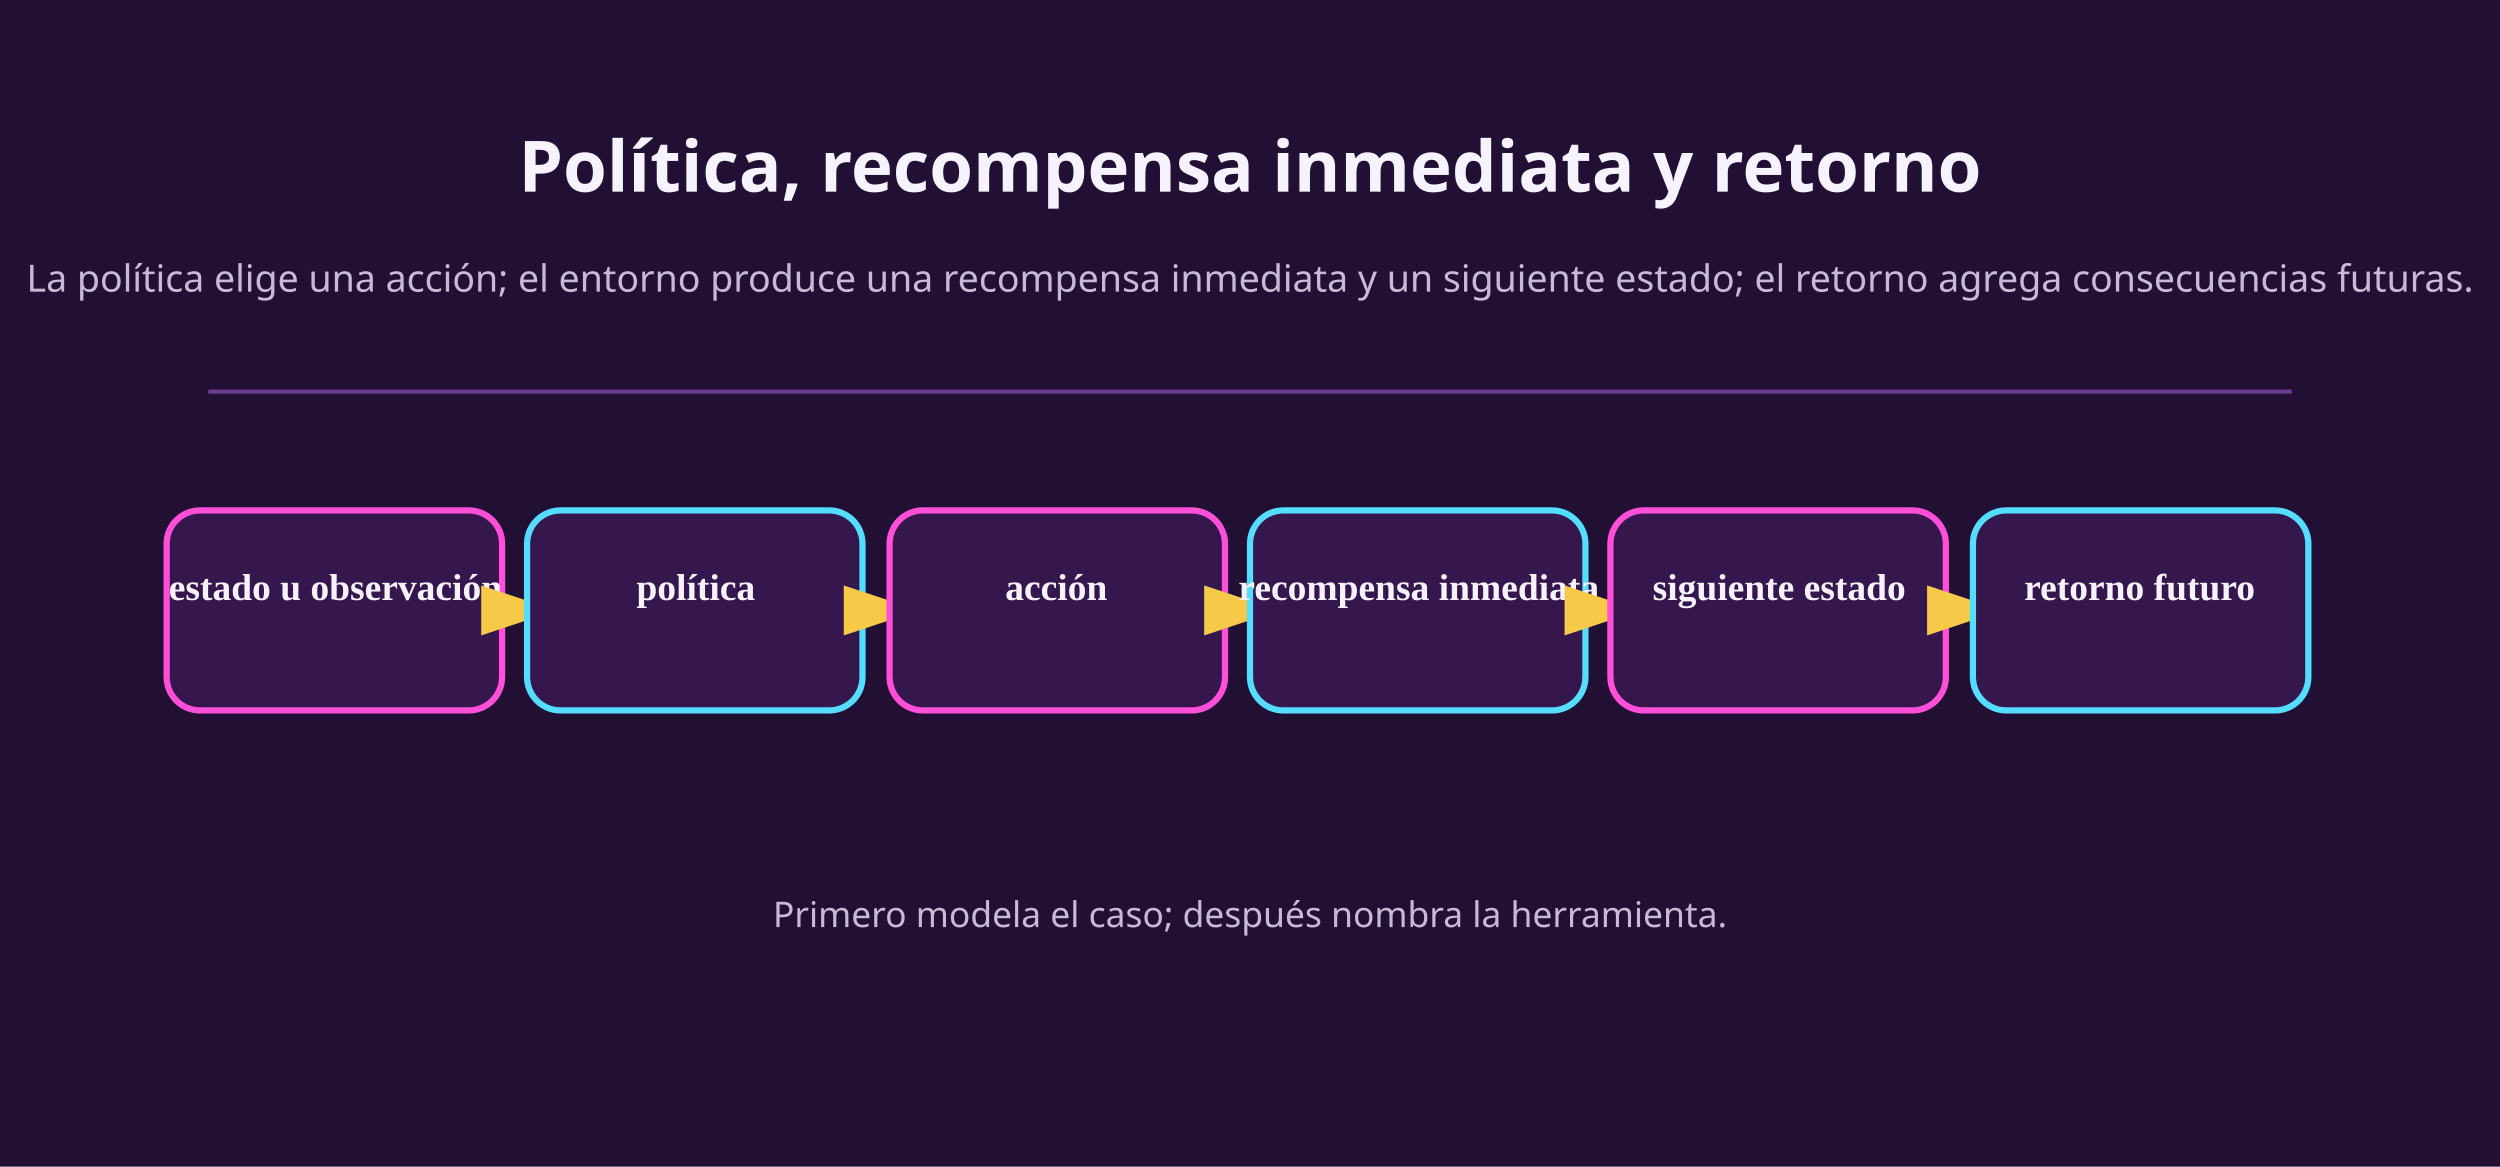
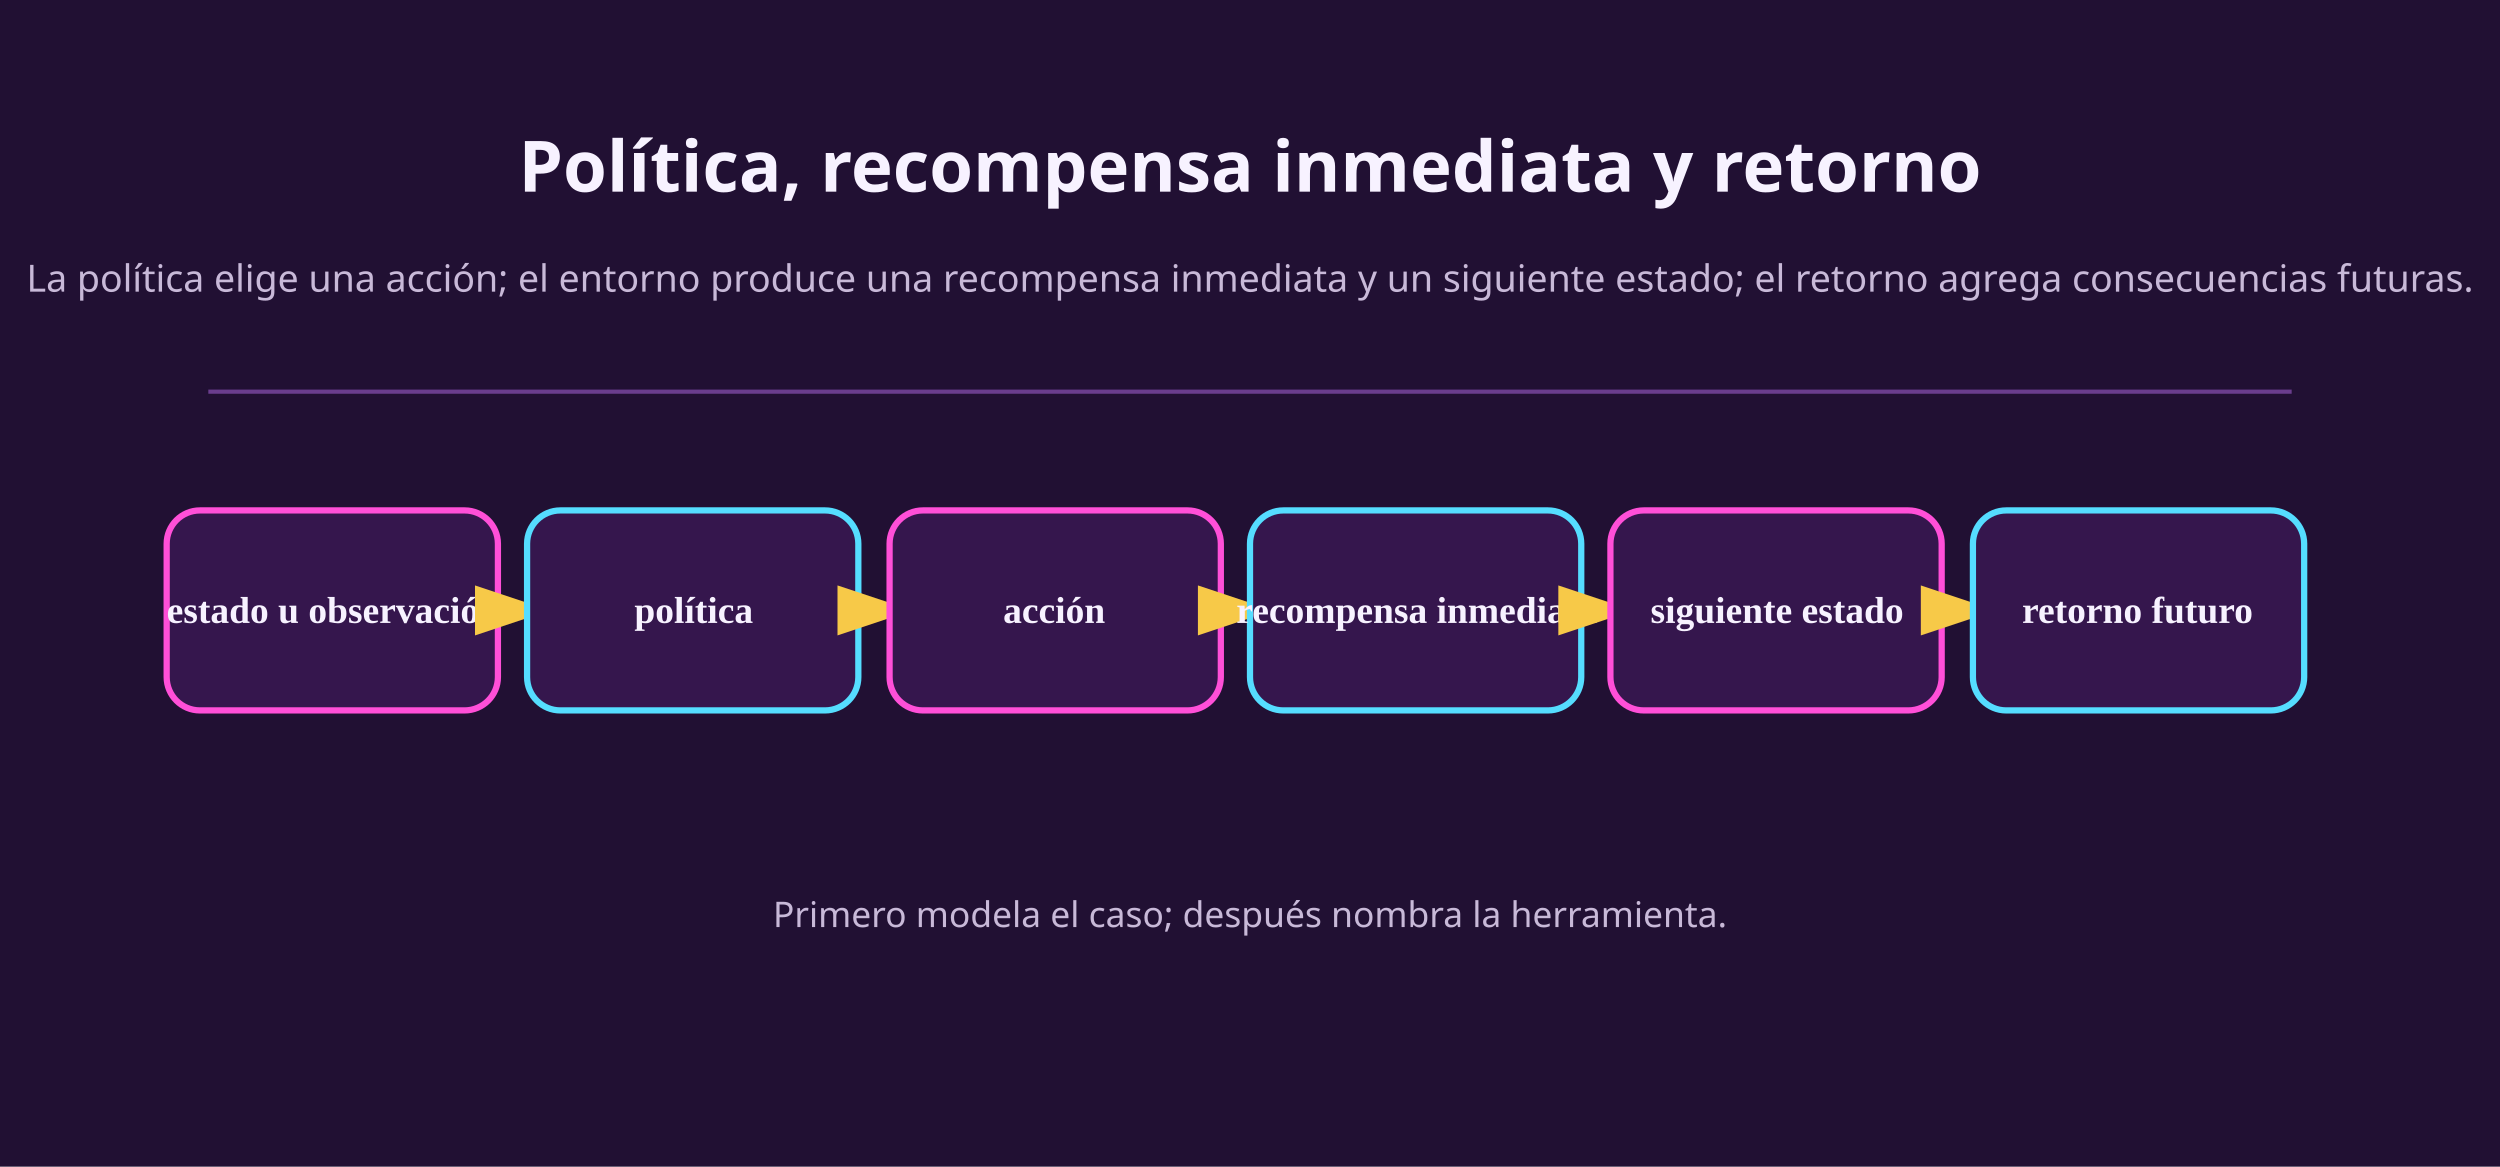
<svg xmlns="http://www.w3.org/2000/svg" width="1200" height="560" viewBox="0 0 1200 560" role="img" aria-label="Política, recompensa inmediata y retorno">
  <defs>
    <marker id="flecha" markerWidth="10" markerHeight="10" refX="8" refY="3" orient="auto">
      <path d="M0,0 L0,6 L9,3 z" fill="#f7c948" />
    </marker>
  </defs>
  <rect width="1200" height="560" fill="#211033" />
  <text x="600" y="92" text-anchor="middle" fill="#f7f2ff" font-family="system-ui, sans-serif" font-size="34" font-weight="800">Política, recompensa inmediata y retorno</text>
  <text x="600" y="140" text-anchor="middle" fill="#c8b9d8" font-family="system-ui, sans-serif" font-size="18">La política elige una acción; el entorno produce una recompensa inmediata y un siguiente estado; el retorno agrega consecuencias futuras.</text>
  <path d="M100 188 H1100" stroke="#6a3d8d" stroke-width="2" />
-   <rect x="80" y="245" width="161" height="96" rx="16" fill="#35164d" stroke="#ff4fd8" stroke-width="3" />
-   <text x="161" y="288" text-anchor="middle" fill="#f7f2ff" font-size="18" font-weight="700">estado u observación</text>
-   <path d="M 245 293 h 18" stroke="#f7c948" stroke-width="4" marker-end="url(#flecha)" />
-   <rect x="253" y="245" width="161" height="96" rx="16" fill="#35164d" stroke="#55ddff" stroke-width="3" />
-   <text x="334" y="288" text-anchor="middle" fill="#f7f2ff" font-size="18" font-weight="700">política</text>
-   <path d="M 419 293 h 18" stroke="#f7c948" stroke-width="4" marker-end="url(#flecha)" />
-   <rect x="427" y="245" width="161" height="96" rx="16" fill="#35164d" stroke="#ff4fd8" stroke-width="3" />
-   <text x="507" y="288" text-anchor="middle" fill="#f7f2ff" font-size="18" font-weight="700">acción</text>
-   <path d="M 592 293 h 18" stroke="#f7c948" stroke-width="4" marker-end="url(#flecha)" />
-   <rect x="600" y="245" width="161" height="96" rx="16" fill="#35164d" stroke="#55ddff" stroke-width="3" />
-   <text x="681" y="288" text-anchor="middle" fill="#f7f2ff" font-size="18" font-weight="700">recompensa inmediata</text>
-   <path d="M 765 293 h 18" stroke="#f7c948" stroke-width="4" marker-end="url(#flecha)" />
-   <rect x="773" y="245" width="161" height="96" rx="16" fill="#35164d" stroke="#ff4fd8" stroke-width="3" />
-   <text x="854" y="288" text-anchor="middle" fill="#f7f2ff" font-size="18" font-weight="700">siguiente estado</text>
-   <path d="M 939 293 h 18" stroke="#f7c948" stroke-width="4" marker-end="url(#flecha)" />
-   <rect x="947" y="245" width="161" height="96" rx="16" fill="#35164d" stroke="#55ddff" stroke-width="3" />
-   <text x="1027" y="288" text-anchor="middle" fill="#f7f2ff" font-size="18" font-weight="700">retorno futuro</text>
+   <rect x="80" y="245" width="159" height="96" rx="16" fill="#35164d" stroke="#ff4fd8" stroke-width="3" />
+   <text x="160" y="299" text-anchor="middle" fill="#f7f2ff" font-size="18" font-weight="700">estado u observación</text>
+   <path d="M 243 293 h 17" stroke="#f7c948" stroke-width="4" marker-end="url(#flecha)" />
+   <rect x="253" y="245" width="159" height="96" rx="16" fill="#35164d" stroke="#55ddff" stroke-width="3" />
+   <text x="333" y="299" text-anchor="middle" fill="#f7f2ff" font-size="18" font-weight="700">política</text>
+   <path d="M 417 293 h 17" stroke="#f7c948" stroke-width="4" marker-end="url(#flecha)" />
+   <rect x="427" y="245" width="159" height="96" rx="16" fill="#35164d" stroke="#ff4fd8" stroke-width="3" />
+   <text x="506" y="299" text-anchor="middle" fill="#f7f2ff" font-size="18" font-weight="700">acción</text>
+   <path d="M 590 293 h 17" stroke="#f7c948" stroke-width="4" marker-end="url(#flecha)" />
+   <rect x="600" y="245" width="159" height="96" rx="16" fill="#35164d" stroke="#55ddff" stroke-width="3" />
+   <text x="680" y="299" text-anchor="middle" fill="#f7f2ff" font-size="18" font-weight="700">recompensa inmediata</text>
+   <path d="M 763 293 h 17" stroke="#f7c948" stroke-width="4" marker-end="url(#flecha)" />
+   <rect x="773" y="245" width="159" height="96" rx="16" fill="#35164d" stroke="#ff4fd8" stroke-width="3" />
+   <text x="853" y="299" text-anchor="middle" fill="#f7f2ff" font-size="18" font-weight="700">siguiente estado</text>
+   <path d="M 937 293 h 17" stroke="#f7c948" stroke-width="4" marker-end="url(#flecha)" />
+   <rect x="947" y="245" width="159" height="96" rx="16" fill="#35164d" stroke="#55ddff" stroke-width="3" />
+   <text x="1026" y="299" text-anchor="middle" fill="#f7f2ff" font-size="18" font-weight="700">retorno futuro</text>
  <text x="600" y="445" text-anchor="middle" fill="#c8b9d8" font-family="system-ui, sans-serif" font-size="17">Primero modela el caso; después nombra la herramienta.</text>
</svg>
